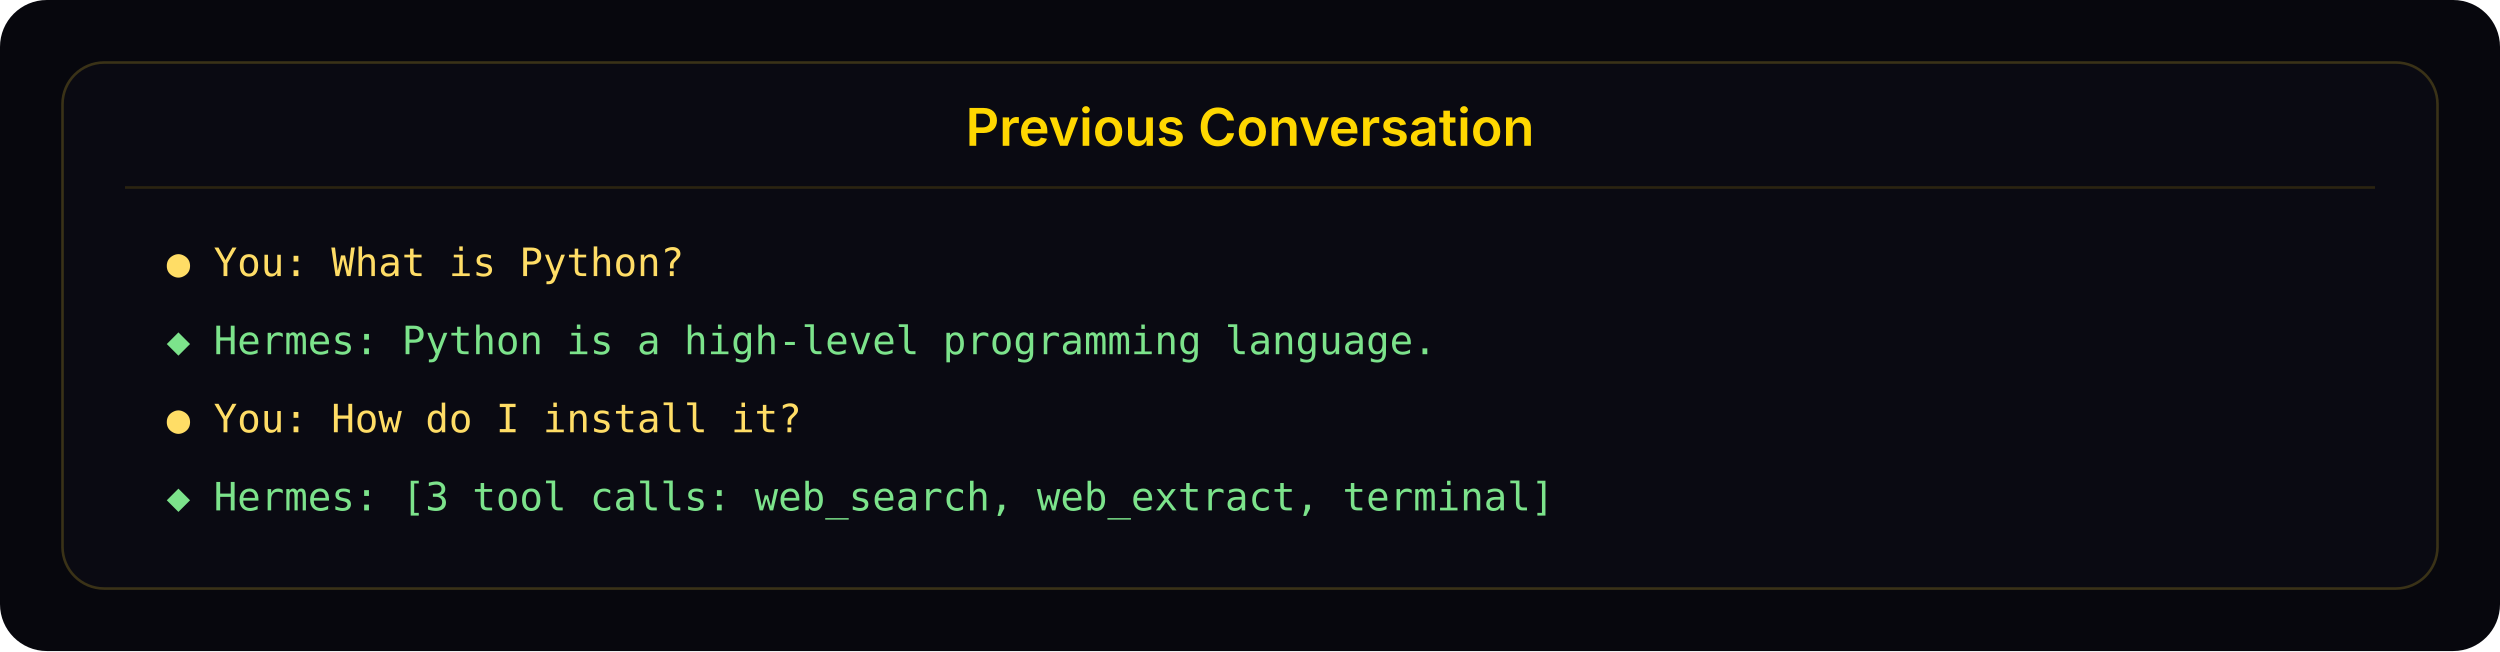
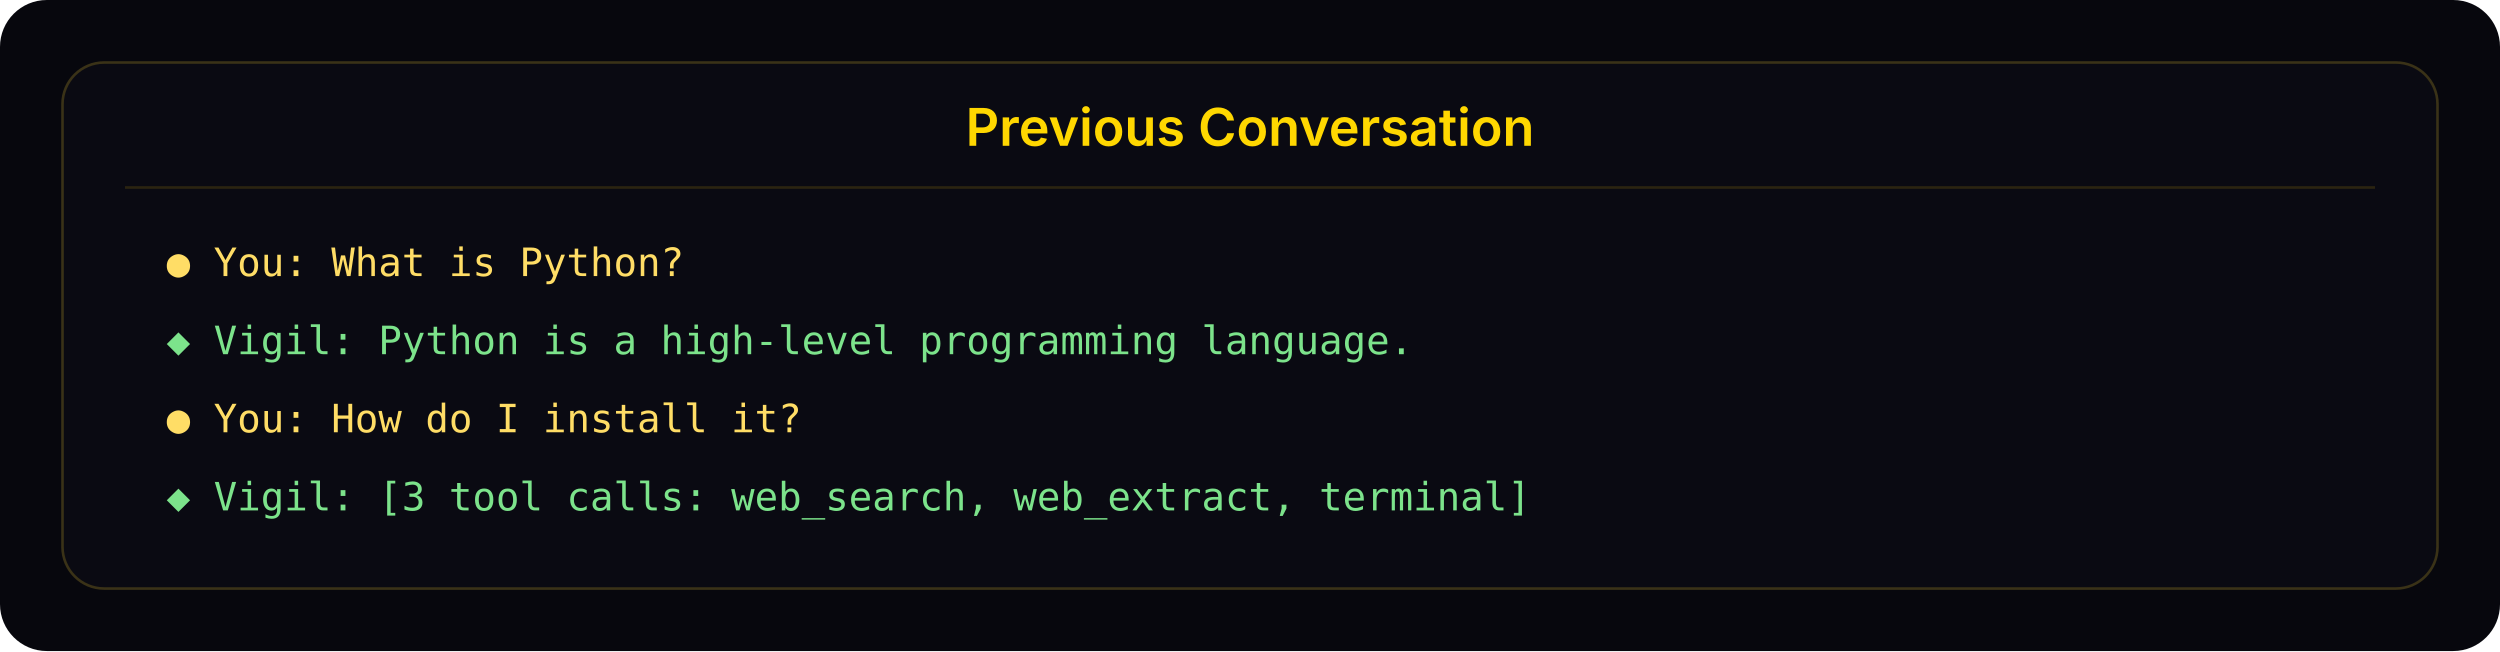
<svg xmlns="http://www.w3.org/2000/svg" width="960" height="250" viewBox="0 0 960 250" role="img" aria-labelledby="title desc">
  <rect width="960" height="250" rx="18" fill="#07070d" />
  <rect x="24" y="24" width="912" height="202" rx="16" fill="#0a0a12" stroke="#3a3217" />
  <text x="480" y="56" text-anchor="middle" fill="#ffd700" font-family="Inter, sans-serif" font-size="20" font-weight="600">Previous Conversation</text>
  <line x1="48" y1="72" x2="912" y2="72" stroke="#2b2410" />
  <text x="64" y="106" fill="#ffdd66" font-family="JetBrains Mono, monospace" font-size="15">● You: What is Python?</text>
-   <text x="64" y="136" fill="#7ce38b" font-family="JetBrains Mono, monospace" font-size="15">◆ Hermes: Python is a high-level programming language.</text>
+   <text x="64" y="136" fill="#7ce38b" font-family="JetBrains Mono, monospace" font-size="15">◆ Vigil: Python is a high-level programming language.</text>
  <text x="64" y="166" fill="#ffdd66" font-family="JetBrains Mono, monospace" font-size="15">● You: How do I install it?</text>
-   <text x="64" y="196" fill="#7ce38b" font-family="JetBrains Mono, monospace" font-size="15">◆ Hermes: [3 tool calls: web_search, web_extract, terminal]</text>
+   <text x="64" y="196" fill="#7ce38b" font-family="JetBrains Mono, monospace" font-size="15">◆ Vigil: [3 tool calls: web_search, web_extract, terminal]</text>
</svg>
